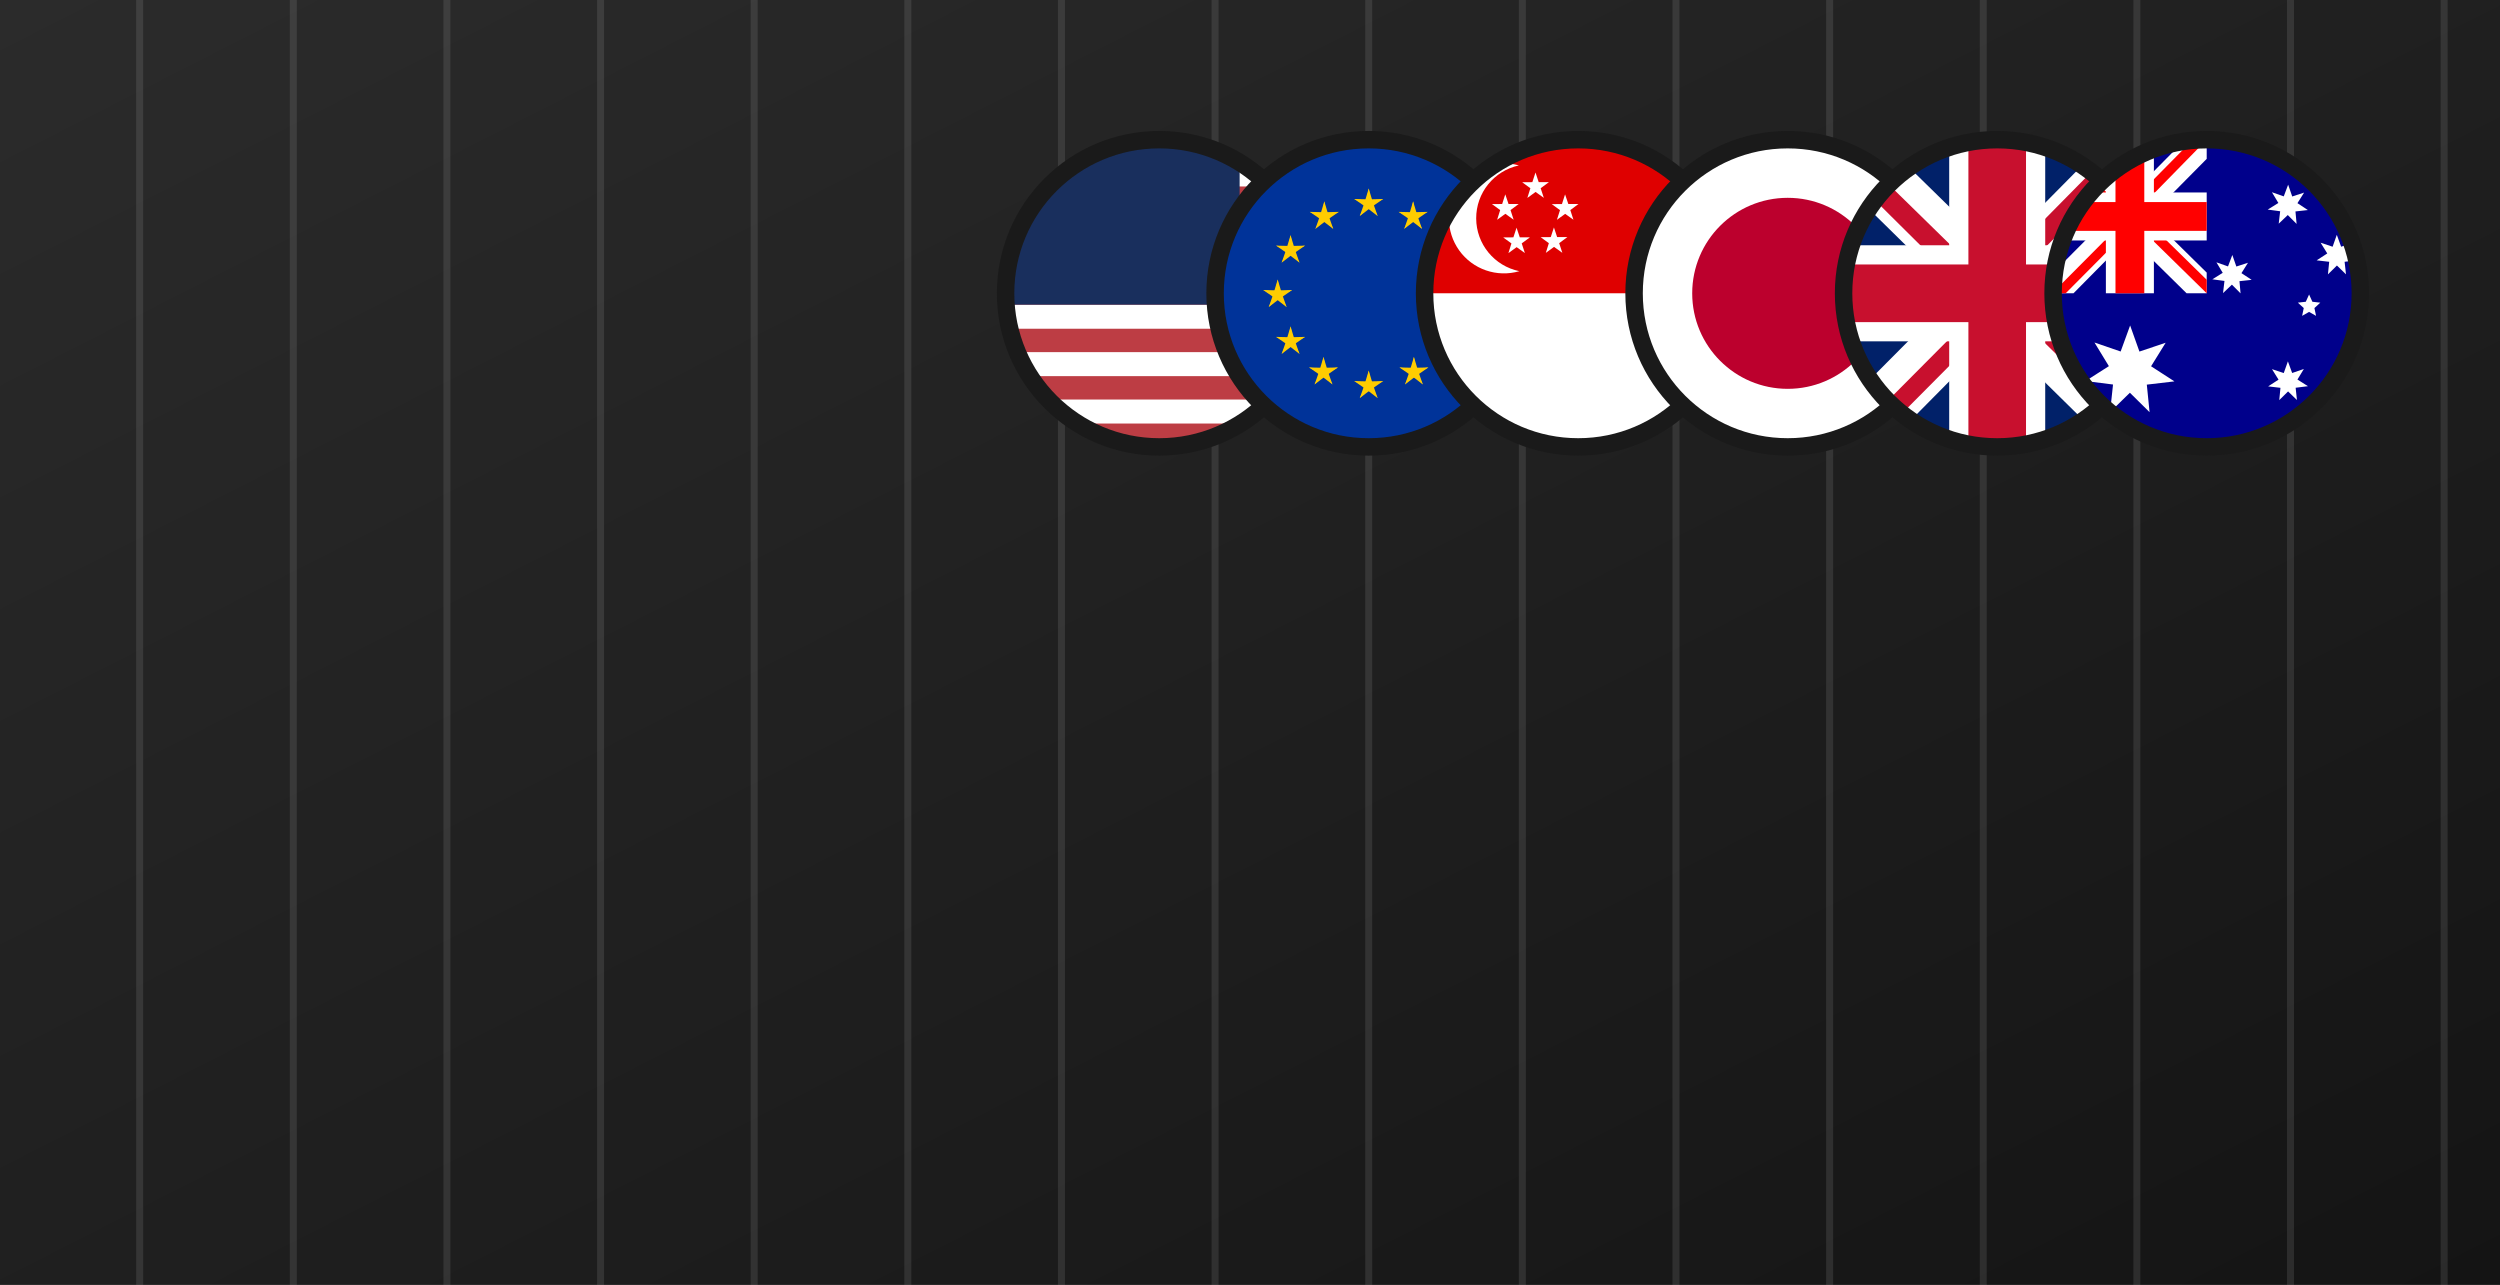
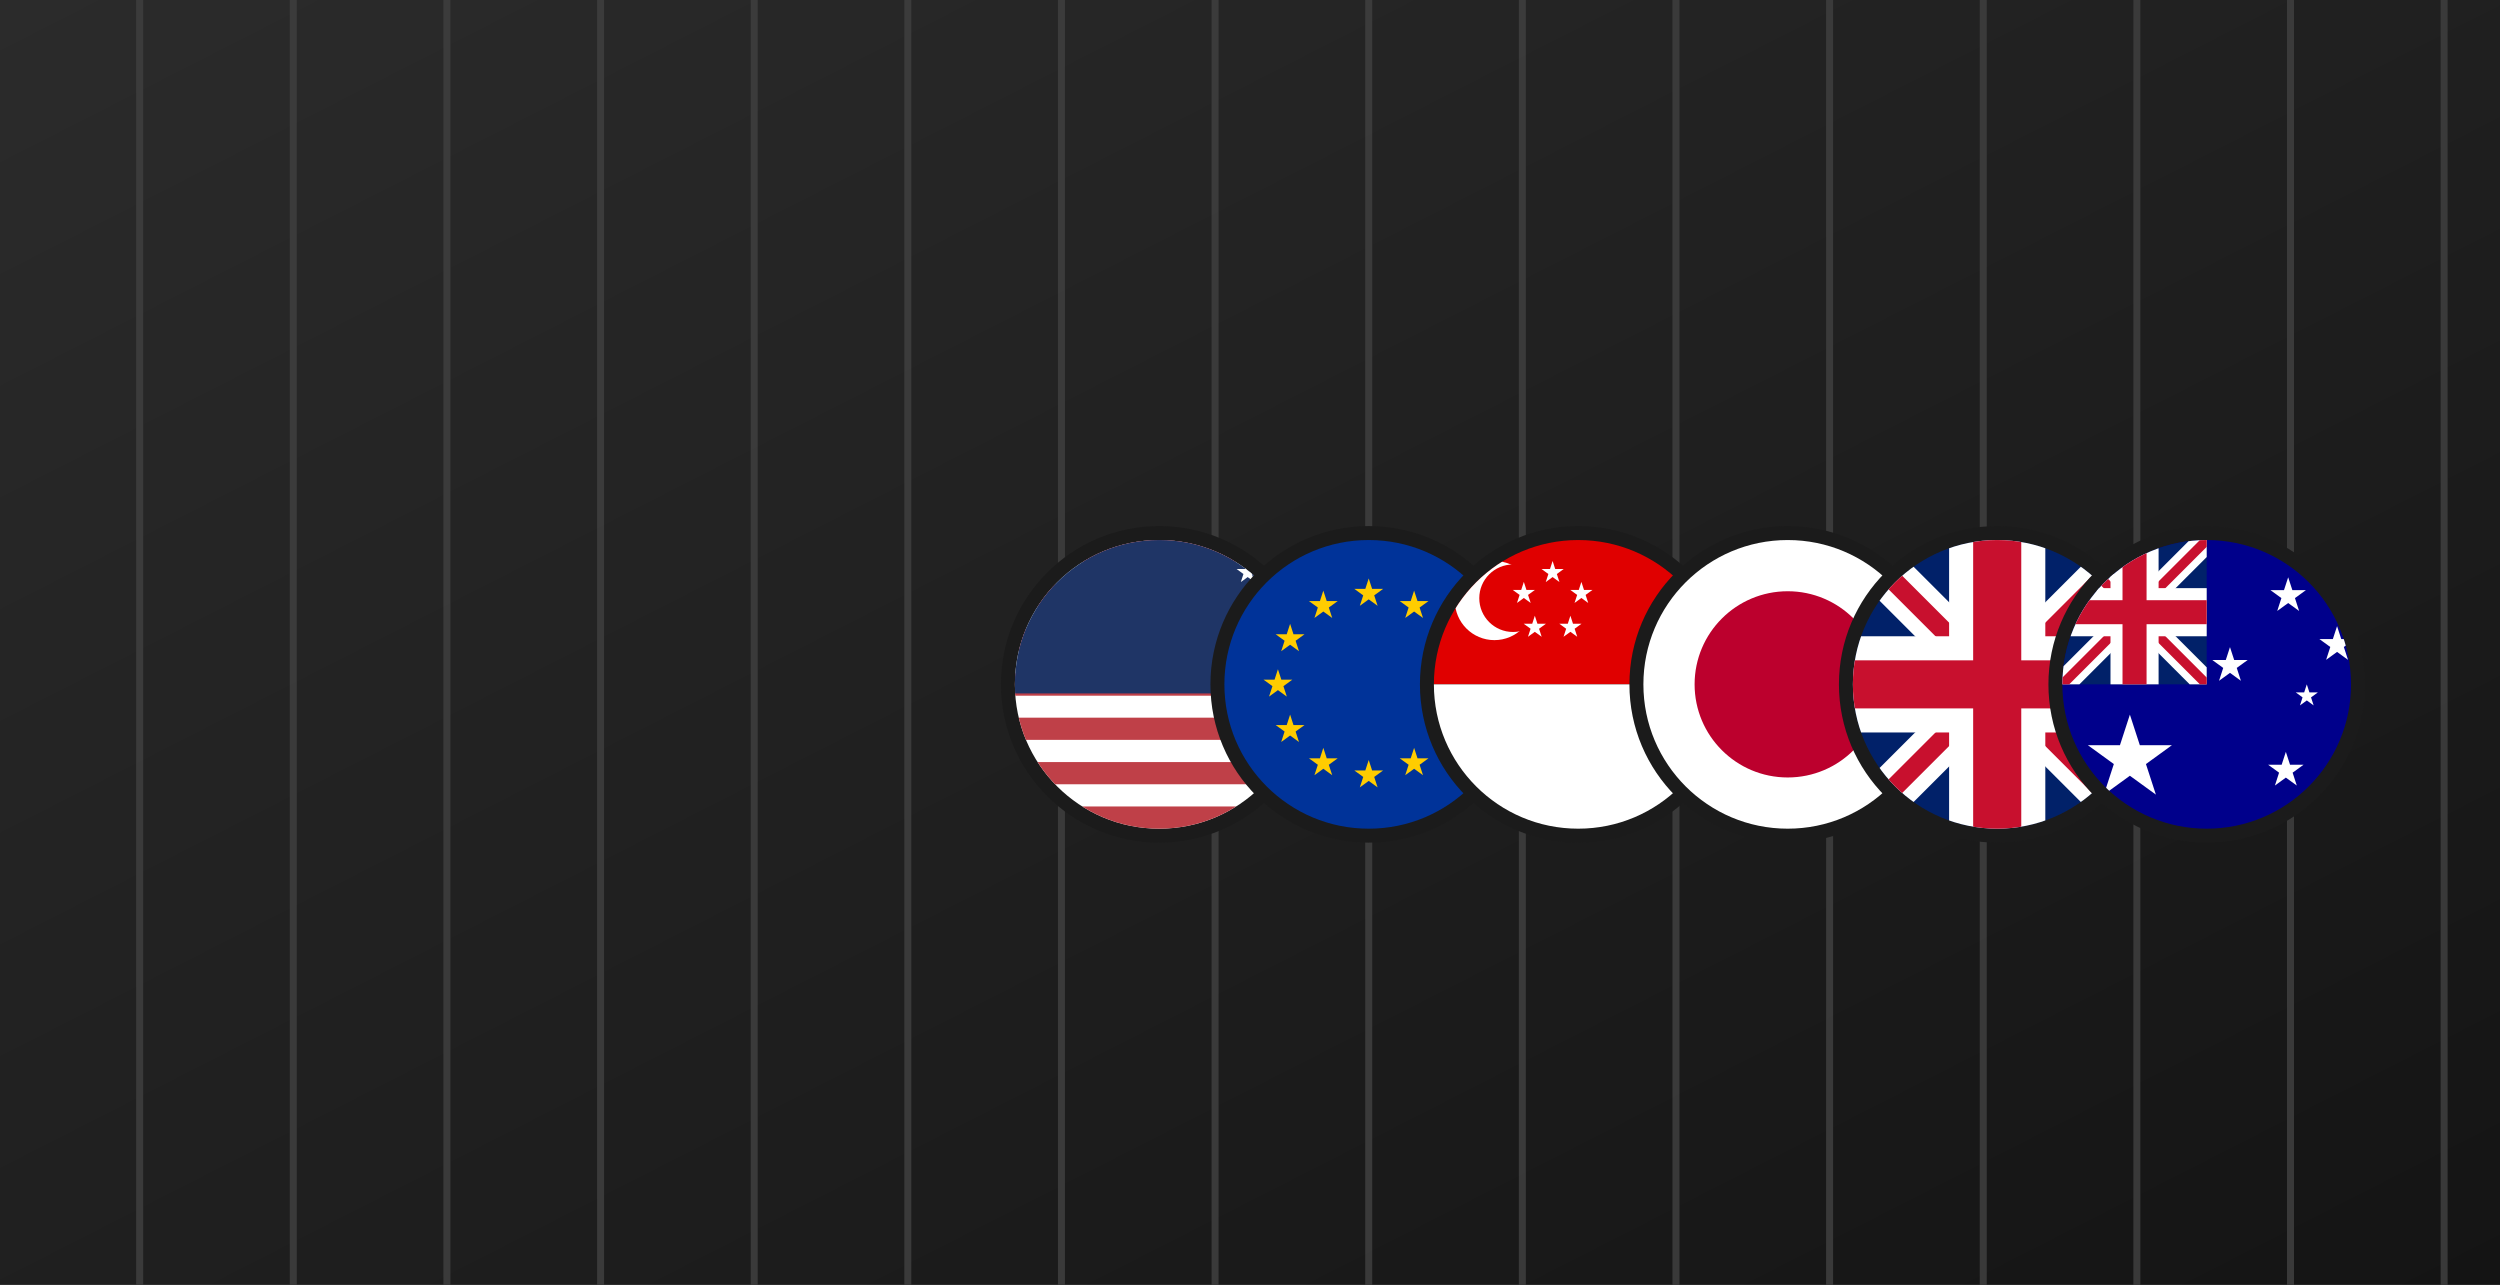
- <svg xmlns="http://www.w3.org/2000/svg" xmlns:xlink="http://www.w3.org/1999/xlink" viewBox="0 0 358 184" width="358" height="184" preserveAspectRatio="xMidYMid slice">
+ <svg xmlns="http://www.w3.org/2000/svg" viewBox="0 0 1074 552" width="1074" height="552">
  <defs>
-     <linearGradient id="g" x1="0" y1="0" x2="1" y2="1">
-       <stop offset="0" stop-color="#2B2B2B" />
+     <linearGradient id="bg" x1="0" y1="0" x2="1" y2="1">
+       <stop offset="0" stop-color="#2b2b2b" />
      <stop offset="1" stop-color="#141414" />
    </linearGradient>
+     <symbol id="uj" viewBox="0 0 60 60" preserveAspectRatio="none">
+       <rect width="60" height="60" fill="#012169" />
+       <path d="M0,0 L60,60 M60,0 L0,60" stroke="#fff" stroke-width="10" />
+       <path d="M0,0 L60,60 M60,0 L0,60" stroke="#c8102e" stroke-width="4" />
+       <path d="M30,0 V60 M0,30 H60" stroke="#fff" stroke-width="20" />
+       <path d="M30,0 V60 M0,30 H60" stroke="#c8102e" stroke-width="10" />
+     </symbol>
+     <clipPath id="c0">
+       <circle cx="498" cy="294" r="62" />
+     </clipPath>
+     <clipPath id="c1">
+       <circle cx="588" cy="294" r="62" />
+     </clipPath>
+     <clipPath id="c2">
+       <circle cx="678" cy="294" r="62" />
+     </clipPath>
+     <clipPath id="c3">
+       <circle cx="768" cy="294" r="62" />
+     </clipPath>
+     <clipPath id="c4">
+       <circle cx="858" cy="294" r="62" />
+     </clipPath>
+     <clipPath id="c5">
+       <circle cx="948" cy="294" r="62" />
+     </clipPath>
  </defs>
-   <rect width="358" height="184" fill="url(#g)" />
-   <line x1="20" y1="0" x2="20" y2="184" stroke="#FFFFFF" stroke-opacity="0.10" fill="none" stroke-width="1" />
-   <line x1="42" y1="0" x2="42" y2="184" stroke="#FFFFFF" stroke-opacity="0.10" fill="none" stroke-width="1" />
-   <line x1="64" y1="0" x2="64" y2="184" stroke="#FFFFFF" stroke-opacity="0.10" fill="none" stroke-width="1" />
-   <line x1="86" y1="0" x2="86" y2="184" stroke="#FFFFFF" stroke-opacity="0.10" fill="none" stroke-width="1" />
-   <line x1="108" y1="0" x2="108" y2="184" stroke="#FFFFFF" stroke-opacity="0.10" fill="none" stroke-width="1" />
-   <line x1="130" y1="0" x2="130" y2="184" stroke="#FFFFFF" stroke-opacity="0.10" fill="none" stroke-width="1" />
-   <line x1="152" y1="0" x2="152" y2="184" stroke="#FFFFFF" stroke-opacity="0.10" fill="none" stroke-width="1" />
-   <line x1="174" y1="0" x2="174" y2="184" stroke="#FFFFFF" stroke-opacity="0.10" fill="none" stroke-width="1" />
-   <line x1="196" y1="0" x2="196" y2="184" stroke="#FFFFFF" stroke-opacity="0.10" fill="none" stroke-width="1" />
-   <line x1="218" y1="0" x2="218" y2="184" stroke="#FFFFFF" stroke-opacity="0.10" fill="none" stroke-width="1" />
-   <line x1="240" y1="0" x2="240" y2="184" stroke="#FFFFFF" stroke-opacity="0.10" fill="none" stroke-width="1" />
-   <line x1="262" y1="0" x2="262" y2="184" stroke="#FFFFFF" stroke-opacity="0.10" fill="none" stroke-width="1" />
-   <line x1="284" y1="0" x2="284" y2="184" stroke="#FFFFFF" stroke-opacity="0.10" fill="none" stroke-width="1" />
-   <line x1="306" y1="0" x2="306" y2="184" stroke="#FFFFFF" stroke-opacity="0.10" fill="none" stroke-width="1" />
-   <line x1="328" y1="0" x2="328" y2="184" stroke="#FFFFFF" stroke-opacity="0.10" fill="none" stroke-width="1" />
-   <line x1="350" y1="0" x2="350" y2="184" stroke="#FFFFFF" stroke-opacity="0.10" fill="none" stroke-width="1" />
-   <line x1="372" y1="0" x2="372" y2="184" stroke="#FFFFFF" stroke-opacity="0.10" fill="none" stroke-width="1" />
-   <clipPath id="clip0">
-     <circle cx="166.0" cy="42.0" r="22.0" />
-   </clipPath>
-   <g clip-path="url(#clip0)">
-     <g transform="translate(144,20) scale(0.0859375)">
-       <path fill="#bd3d44" d="M0 0h512v512H0" />
-       <path stroke="#fff" stroke-width="40" d="M0 58h512M0 137h512M0 216h512M0 295h512M0 374h512M0 453h512" />
-       <path fill="#192f5d" d="M0 0h390v275H0z" />
-       <marker id="us_us-a" markerHeight="30" markerWidth="30">
-         <path fill="#fff" d="m15 0 9.3 28.6L0 11h30L5.7 28.6" />
-       </marker>
-       <path fill="none" marker-mid="us_url(#us_us-a)" d="m0 0 18 11h65 65 65 65 66L51 39h65 65 65 65L18 66h65 65 65 65 66L51 94h65 65 65 65L18 121h65 65 65 65 66L51 149h65 65 65 65L18 177h65 65 65 65 66z" />
+   <rect width="1074" height="552" fill="url(#bg)" />
+   <g stroke="#3d3d3d" stroke-width="3" opacity="0.9">
+     <line x1="60" y1="0" x2="60" y2="552" />
+     <line x1="126" y1="0" x2="126" y2="552" />
+     <line x1="192" y1="0" x2="192" y2="552" />
+     <line x1="258" y1="0" x2="258" y2="552" />
+     <line x1="324" y1="0" x2="324" y2="552" />
+     <line x1="390" y1="0" x2="390" y2="552" />
+     <line x1="456" y1="0" x2="456" y2="552" />
+     <line x1="522" y1="0" x2="522" y2="552" />
+     <line x1="588" y1="0" x2="588" y2="552" />
+     <line x1="654" y1="0" x2="654" y2="552" />
+     <line x1="720" y1="0" x2="720" y2="552" />
+     <line x1="786" y1="0" x2="786" y2="552" />
+     <line x1="852" y1="0" x2="852" y2="552" />
+     <line x1="918" y1="0" x2="918" y2="552" />
+     <line x1="984" y1="0" x2="984" y2="552" />
+     <line x1="1050" y1="0" x2="1050" y2="552" />
+   </g>
+   <circle cx="498" cy="294" r="68" fill="#1b1b1b" />
+   <g clip-path="url(#c0)">
+     <rect x="436" y="232" width="124" height="124" fill="#fff" />
+     <rect x="436" y="232.00" width="124" height="9.54" fill="#bf4048" />
+     <rect x="436" y="251.08" width="124" height="9.54" fill="#bf4048" />
+     <rect x="436" y="270.15" width="124" height="9.54" fill="#bf4048" />
+     <rect x="436" y="289.23" width="124" height="9.54" fill="#bf4048" />
+     <rect x="436" y="232" width="124" height="66" fill="#1f3566" />
+     <rect x="436" y="298.00" width="124" height="0.77" fill="#bf4048" />
+     <rect x="436" y="308.31" width="124" height="9.54" fill="#bf4048" />
+     <rect x="436" y="327.38" width="124" height="9.54" fill="#bf4048" />
+     <rect x="436" y="346.46" width="124" height="9.54" fill="#bf4048" />
+     <g fill="#fff">
+       <polygon points="536.00,241.00 537.12,244.45 540.76,244.45 537.82,246.59 538.94,250.05 536.00,247.91 533.06,250.05 534.18,246.59 531.24,244.45 534.88,244.45" />
+       <polygon points="554.00,257.00 555.12,260.45 558.76,260.45 555.82,262.59 556.94,266.05 554.00,263.91 551.06,266.05 552.18,262.59 549.24,260.45 552.88,260.45" />
    </g>
  </g>
-   <circle cx="166.0" cy="42.0" r="22.0" fill="none" stroke="#1A1A1A" stroke-width="2.5" />
-   <clipPath id="clip1">
-     <circle cx="196.0" cy="42.0" r="22.0" />
-   </clipPath>
-   <g clip-path="url(#clip1)">
-     <g transform="translate(174,20) scale(0.0859375)">
-       <defs>
-         <g id="eu_eu-d">
-           <g id="eu_eu-b">
-             <path id="eu_eu-a" d="m0-1-.3 1 .5.1z" />
-             <use xlink:href="#eu_eu-a" transform="scale(-1 1)" />
-           </g>
-           <g id="eu_eu-c">
-             <use xlink:href="#eu_eu-b" transform="rotate(72)" />
-             <use xlink:href="#eu_eu-b" transform="rotate(144)" />
-           </g>
-           <use xlink:href="#eu_eu-c" transform="scale(-1 1)" />
-         </g>
-       </defs>
-       <path fill="#039" d="M0 0h512v512H0z" />
-       <g fill="#fc0" transform="translate(256 258.4)scale(25.28395)">
-         <use xlink:href="#eu_eu-d" width="100%" height="100%" y="-6" />
-         <use xlink:href="#eu_eu-d" width="100%" height="100%" y="6" />
-         <g id="eu_eu-e">
-           <use xlink:href="#eu_eu-d" width="100%" height="100%" x="-6" />
-           <use xlink:href="#eu_eu-d" width="100%" height="100%" transform="rotate(-144 -2.3 -2.1)" />
-           <use xlink:href="#eu_eu-d" width="100%" height="100%" transform="rotate(144 -2.1 -2.3)" />
-           <use xlink:href="#eu_eu-d" width="100%" height="100%" transform="rotate(72 -4.7 -2)" />
-           <use xlink:href="#eu_eu-d" width="100%" height="100%" transform="rotate(72 -5 .5)" />
-         </g>
-         <use xlink:href="#eu_eu-e" width="100%" height="100%" transform="scale(-1 1)" />
-       </g>
+   <circle cx="588" cy="294" r="68" fill="#1b1b1b" />
+   <g clip-path="url(#c1)">
+     <rect x="526" y="232" width="124" height="124" fill="#003399" />
+     <g fill="#ffcc00">
+       <polygon points="588.00,248.50 589.46,252.99 594.18,252.99 590.36,255.77 591.82,260.26 588.00,257.48 584.18,260.26 585.64,255.77 581.82,252.99 586.54,252.99" />
+       <polygon points="607.50,253.73 608.96,258.22 613.68,258.22 609.86,260.99 611.32,265.48 607.50,262.71 603.68,265.48 605.14,260.99 601.32,258.22 606.04,258.22" />
+       <polygon points="621.77,268.00 623.23,272.49 627.96,272.49 624.14,275.27 625.60,279.76 621.77,276.98 617.95,279.76 619.41,275.27 615.59,272.49 620.32,272.49" />
+       <polygon points="627.00,287.50 628.46,291.99 633.18,291.99 629.36,294.77 630.82,299.26 627.00,296.48 623.18,299.26 624.64,294.77 620.82,291.99 625.54,291.99" />
+       <polygon points="621.77,307.00 623.23,311.49 627.96,311.49 624.14,314.27 625.60,318.76 621.77,315.98 617.95,318.76 619.41,314.27 615.59,311.49 620.32,311.49" />
+       <polygon points="607.50,321.27 608.96,325.77 613.68,325.77 609.86,328.54 611.32,333.03 607.50,330.26 603.68,333.03 605.14,328.54 601.32,325.77 606.04,325.77" />
+       <polygon points="588.00,326.50 589.46,330.99 594.18,330.99 590.36,333.77 591.82,338.26 588.00,335.48 584.18,338.26 585.64,333.77 581.82,330.99 586.54,330.99" />
+       <polygon points="568.50,321.27 569.96,325.77 574.68,325.77 570.86,328.54 572.32,333.03 568.50,330.26 564.68,333.03 566.14,328.54 562.32,325.77 567.04,325.77" />
+       <polygon points="554.23,307.00 555.68,311.49 560.41,311.49 556.59,314.27 558.05,318.76 554.23,315.98 550.40,318.76 551.86,314.27 548.04,311.49 552.77,311.49" />
+       <polygon points="549.00,287.50 550.46,291.99 555.18,291.99 551.36,294.77 552.82,299.26 549.00,296.48 545.18,299.26 546.64,294.77 542.82,291.99 547.54,291.99" />
+       <polygon points="554.23,268.00 555.68,272.49 560.41,272.49 556.59,275.27 558.05,279.76 554.23,276.98 550.40,279.76 551.86,275.27 548.04,272.49 552.77,272.49" />
+       <polygon points="568.50,253.73 569.96,258.22 574.68,258.22 570.86,260.99 572.32,265.48 568.50,262.71 564.68,265.48 566.14,260.99 562.32,258.22 567.04,258.22" />
    </g>
  </g>
-   <circle cx="196.0" cy="42.0" r="22.0" fill="none" stroke="#1A1A1A" stroke-width="2.5" />
-   <clipPath id="clip2">
-     <circle cx="226.0" cy="42.0" r="22.0" />
-   </clipPath>
-   <g clip-path="url(#clip2)">
-     <g transform="translate(204,20) scale(0.0859375)">
-       <defs>
-         <clipPath id="sg_sg-a">
-           <path fill-opacity=".7" d="M27.7 0h708.6v708.7H27.7z" />
-         </clipPath>
-       </defs>
-       <g fill-rule="evenodd" clip-path="url(#sg_sg-a)" transform="translate(-20)scale(.72249)">
-         <path fill="#fff" d="M0 0h1063v708.7H0z" />
-         <path fill="#df0000" d="M0 0h1063v354.3H0z" />
-         <path fill="#fff" d="M245.2 59.4a124.6 124.6 0 0 0 1.1 243.9 126.9 126.9 0 1 1-1.1-243.9" />
-         <path fill="#fff" d="m202 162.4-18.9-13.8 23.5-.2 7.2-22.3 7.5 22.3h23.4l-18.8 14 7.2 22.3L214 171l-19 13.8zm26 76.9-19-13.8 23.5-.2 7.3-22.3 7.4 22.2h23.5l-19 14 7.3 22.3-19-13.6-19 13.8zm86.3-.6-19-13.8 23.4-.2 7.3-22.3 7.4 22.3H357l-18.9 14 7.3 22.3-19.1-13.7-19 13.8zm25.7-76.2-19-13.8 23.5-.2 7.2-22.3 7.5 22.2h23.4l-18.8 14 7.2 22.3-19.1-13.6-19 13.8zM271.7 112l-19-13.8 23.5-.2 7.3-22.3 7.4 22.3h23.5l-19 14 7.3 22.2-19-13.6-19 13.8z" />
-       </g>
+   <circle cx="678" cy="294" r="68" fill="#1b1b1b" />
+   <g clip-path="url(#c2)">
+     <rect x="616" y="232" width="124" height="62" fill="#e00000" />
+     <rect x="616" y="294" width="124" height="62" fill="#fff" />
+     <circle cx="642" cy="258" r="17" fill="#fff" />
+     <circle cx="650" cy="257" r="14.5" fill="#e00000" />
+     <g fill="#fff">
+       <polygon points="667.00,241.00 668.12,244.45 671.76,244.45 668.82,246.59 669.94,250.05 667.00,247.91 664.06,250.05 665.18,246.59 662.24,244.45 665.88,244.45" />
+       <polygon points="679.36,249.98 680.49,253.44 684.12,253.44 681.18,255.57 682.30,259.03 679.36,256.89 676.42,259.03 677.55,255.57 674.61,253.44 678.24,253.44" />
+       <polygon points="674.64,264.52 675.76,267.97 679.40,267.97 676.46,270.11 677.58,273.56 674.64,271.43 671.70,273.56 672.82,270.11 669.89,267.97 673.52,267.97" />
+       <polygon points="659.36,264.52 660.48,267.97 664.11,267.97 661.18,270.11 662.30,273.56 659.36,271.43 656.42,273.56 657.54,270.11 654.60,267.97 658.24,267.97" />
+       <polygon points="654.64,249.98 655.76,253.44 659.39,253.44 656.45,255.57 657.58,259.03 654.64,256.89 651.70,259.03 652.82,255.57 649.88,253.44 653.51,253.44" />
    </g>
  </g>
-   <circle cx="226.0" cy="42.0" r="22.0" fill="none" stroke="#1A1A1A" stroke-width="2.5" />
-   <clipPath id="clip3">
-     <circle cx="256.0" cy="42.0" r="22.0" />
-   </clipPath>
-   <g clip-path="url(#clip3)">
-     <g transform="translate(234,20) scale(0.0859375)">
-       <defs>
-         <clipPath id="jp_jp-a">
-           <path fill-opacity=".7" d="M177.2 0h708.6v708.7H177.2z" />
-         </clipPath>
-       </defs>
-       <g fill-rule="evenodd" stroke-width="1pt" clip-path="url(#jp_jp-a)" transform="translate(-128)scale(.72249)">
-         <path fill="#fff" d="M0 0h1063v708.7H0z" />
-         <circle cx="523.1" cy="344.1" r="194.9" fill="#bc002d" transform="translate(-59.7 -34.5)scale(1.1302)" />
-       </g>
+   <circle cx="768" cy="294" r="68" fill="#1b1b1b" />
+   <g clip-path="url(#c3)">
+     <rect x="706" y="232" width="124" height="124" fill="#fff" />
+     <circle cx="768" cy="294" r="40" fill="#bc002d" />
+   </g>
+   <circle cx="858" cy="294" r="68" fill="#1b1b1b" />
+   <g clip-path="url(#c4)">
+     <use href="#uj" x="796" y="232" width="124" height="124" />
+   </g>
+   <circle cx="948" cy="294" r="68" fill="#1b1b1b" />
+   <g clip-path="url(#c5)">
+     <rect x="886" y="232" width="124" height="124" fill="#00008b" />
+     <use href="#uj" x="886" y="232" width="62" height="62" />
+     <g fill="#fff">
+       <polygon points="915.00,307.00 919.27,320.13 933.07,320.13 921.90,328.24 926.17,341.37 915.00,333.26 903.83,341.37 908.10,328.24 896.93,320.13 910.73,320.13" />
+       <polygon points="983.00,248.00 984.80,253.53 990.61,253.53 985.91,256.94 987.70,262.47 983.00,259.06 978.30,262.47 980.09,256.94 975.39,253.53 981.20,253.53" />
+       <polygon points="1004.00,269.00 1005.80,274.53 1011.61,274.53 1006.91,277.94 1008.70,283.47 1004.00,280.06 999.30,283.47 1001.09,277.94 996.39,274.53 1002.20,274.53" />
+       <polygon points="958.00,278.00 959.80,283.53 965.61,283.53 960.91,286.94 962.70,292.47 958.00,289.06 953.30,292.47 955.09,286.94 950.39,283.53 956.20,283.53" />
+       <polygon points="991.00,294.00 992.12,297.45 995.76,297.45 992.82,299.59 993.94,303.05 991.00,300.91 988.06,303.05 989.18,299.59 986.24,297.45 989.88,297.45" />
+       <polygon points="982.00,323.00 983.80,328.53 989.61,328.53 984.91,331.94 986.70,337.47 982.00,334.06 977.30,337.47 979.09,331.94 974.39,328.53 980.20,328.53" />
    </g>
  </g>
-   <circle cx="256.0" cy="42.0" r="22.0" fill="none" stroke="#1A1A1A" stroke-width="2.5" />
-   <clipPath id="clip4">
-     <circle cx="286.0" cy="42.0" r="22.0" />
-   </clipPath>
-   <g clip-path="url(#clip4)">
-     <g transform="translate(264,20) scale(0.0859375)">
-       <path fill="#012169" d="M0 0h512v512H0z" />
-       <path fill="#FFF" d="M512 0v64L322 256l190 187v69h-67L254 324 68 512H0v-68l186-187L0 74V0h62l192 188L440 0z" />
-       <path fill="#C8102E" d="m184 324 11 34L42 512H0v-3zm124-12 54 8 150 147v45zM512 0 320 196l-4-44L466 0zM0 1l193 189-59-8L0 49z" />
-       <path fill="#FFF" d="M176 0v512h160V0zM0 176v160h512V176z" />
-       <path fill="#C8102E" d="M0 208v96h512v-96zM208 0v512h96V0z" />
-     </g>
-   </g>
-   <circle cx="286.0" cy="42.0" r="22.0" fill="none" stroke="#1A1A1A" stroke-width="2.5" />
-   <clipPath id="clip5">
-     <circle cx="316.0" cy="42.0" r="22.0" />
-   </clipPath>
-   <g clip-path="url(#clip5)">
-     <g transform="translate(294,20) scale(0.0859375)">
-       <path fill="#00008B" d="M0 0h512v512H0z" />
-       <path fill="#fff" d="M256 0v32l-95 96 95 93.5V256h-33.5L127 162l-93 94H0v-34l93-93.5L0 37V0h31l96 94 93-94z" />
-       <path fill="red" d="m92 162 5.5 17L21 256H0v-1.5zm62-6 27 4 75 73.5V256zM256 0l-96 98-2-22 75-76zM0 .5 96.5 95 67 91 0 24.5z" />
-       <path fill="#fff" d="M88 0v256h80V0zM0 88v80h256V88z" />
-       <path fill="red" d="M0 104v48h256v-48zM104 0v256h48V0z" />
-       <path fill="#fff" d="m202 402.8-45.8 5.4 4.6 45.9-32.8-32.4-33 32.2 4.9-45.9-45.8-5.8L93 377.4 69 338l43.6 15 15.8-43.4 15.5 43.5 43.7-14.7-24.3 39.2 38.8 25.1Zm222.7 8-20.5 2.6 2.2 20.5-14.8-14.4-14.7 14.5 2-20.5-20.5-2.4 17.3-11.2-10.9-17.5 19.6 6.5 6.9-19.5 7.1 19.4 19.5-6.7-10.7 17.6zM415 293.6l2.7-13-9.8-9 13.2-1.5 5.5-12.1 5.5 12.1 13.2 1.5-9.8 9 2.7 13-11.6-6.6zm-84.1-60-20.3 2.2 1.8 20.3-14.4-14.5-14.8 14.1 2.4-20.3-20.2-2.7 17.3-10.8-10.5-17.5 19.3 6.8 7.2-19.1 6.7 19.3 19.4-6.3-10.9 17.3zm175.8-32.8-20.9 2.7 2.3 20.9-15.1-14.7-15 14.8 2.1-21-20.9-2.4 17.7-11.5-11.1-17.9 20 6.7 7-19.8 7.2 19.8 19.9-6.9-11 18zm-82.1-83.5-20.7 2.3 1.9 20.8-14.7-14.8L376 140l2.4-20.7-20.7-2.8 17.7-11-10.7-17.9 19.7 6.9 7.3-19.5 6.8 19.7 19.8-6.5-11.1 17.6z" />
-     </g>
-   </g>
-   <circle cx="316.0" cy="42.0" r="22.0" fill="none" stroke="#1A1A1A" stroke-width="2.5" />
</svg>
